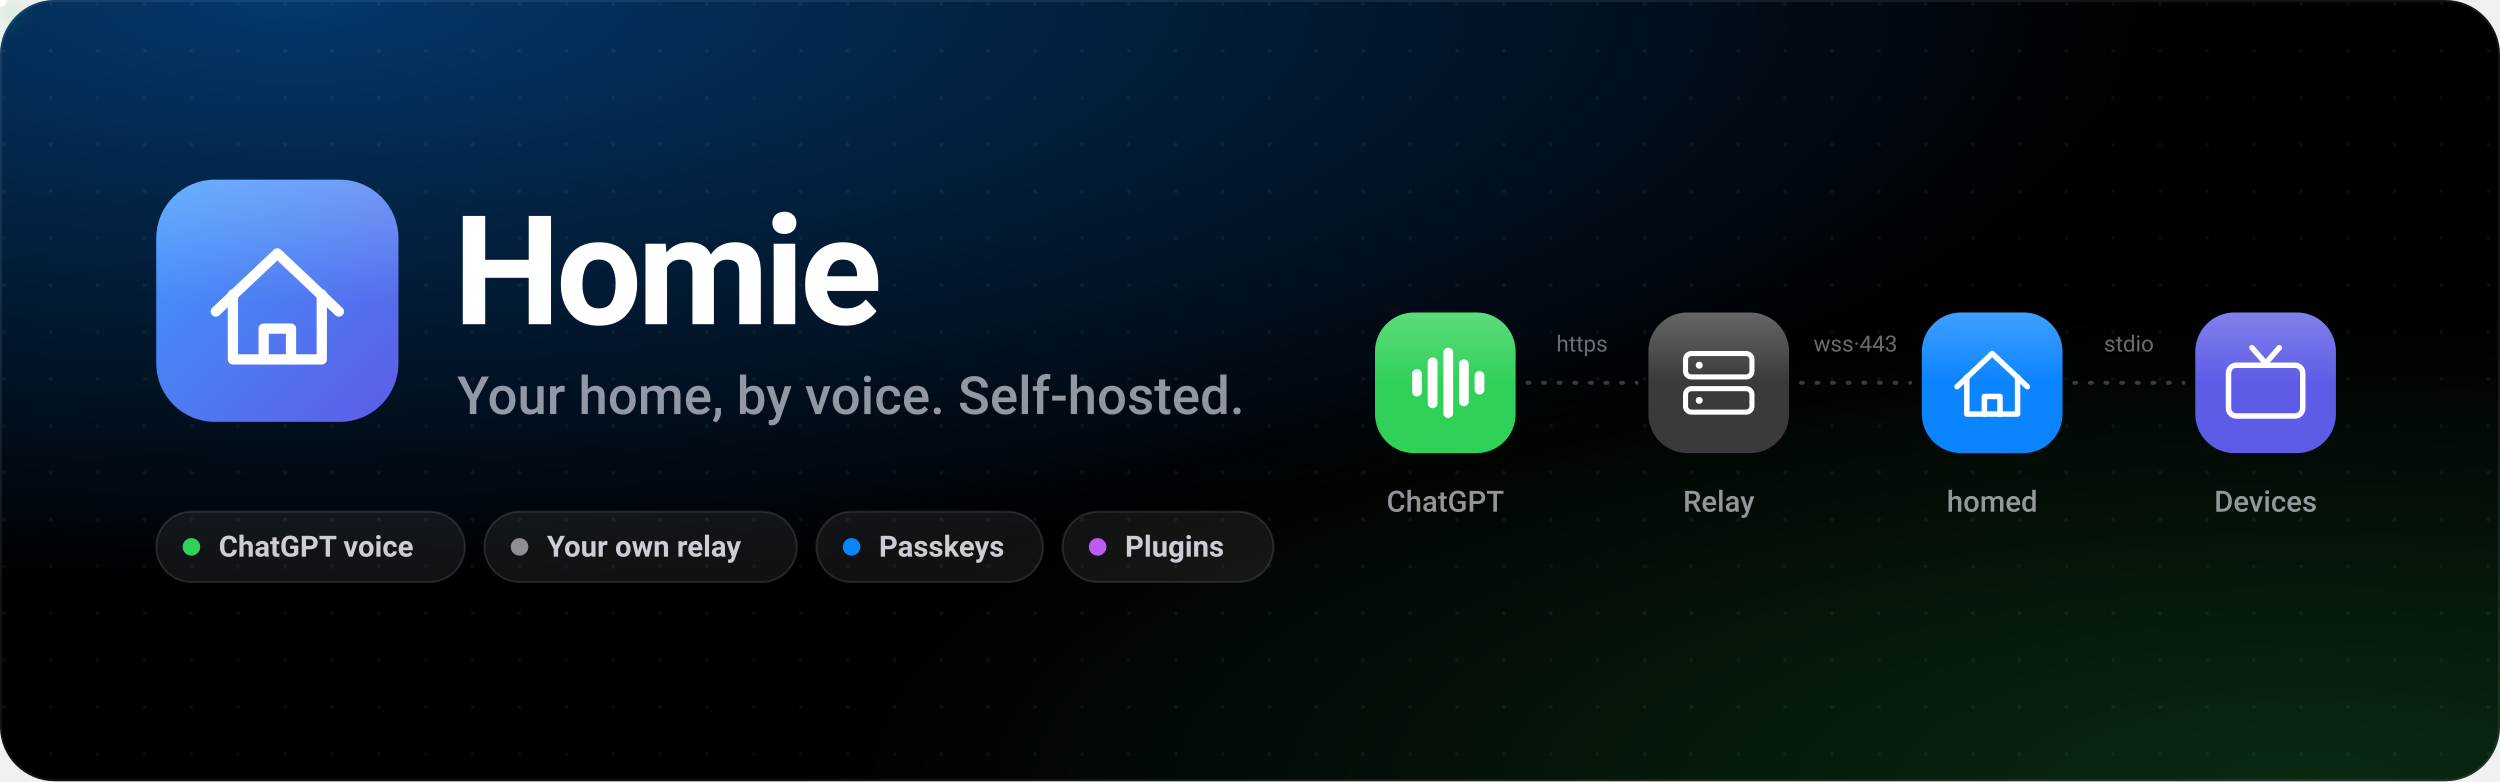
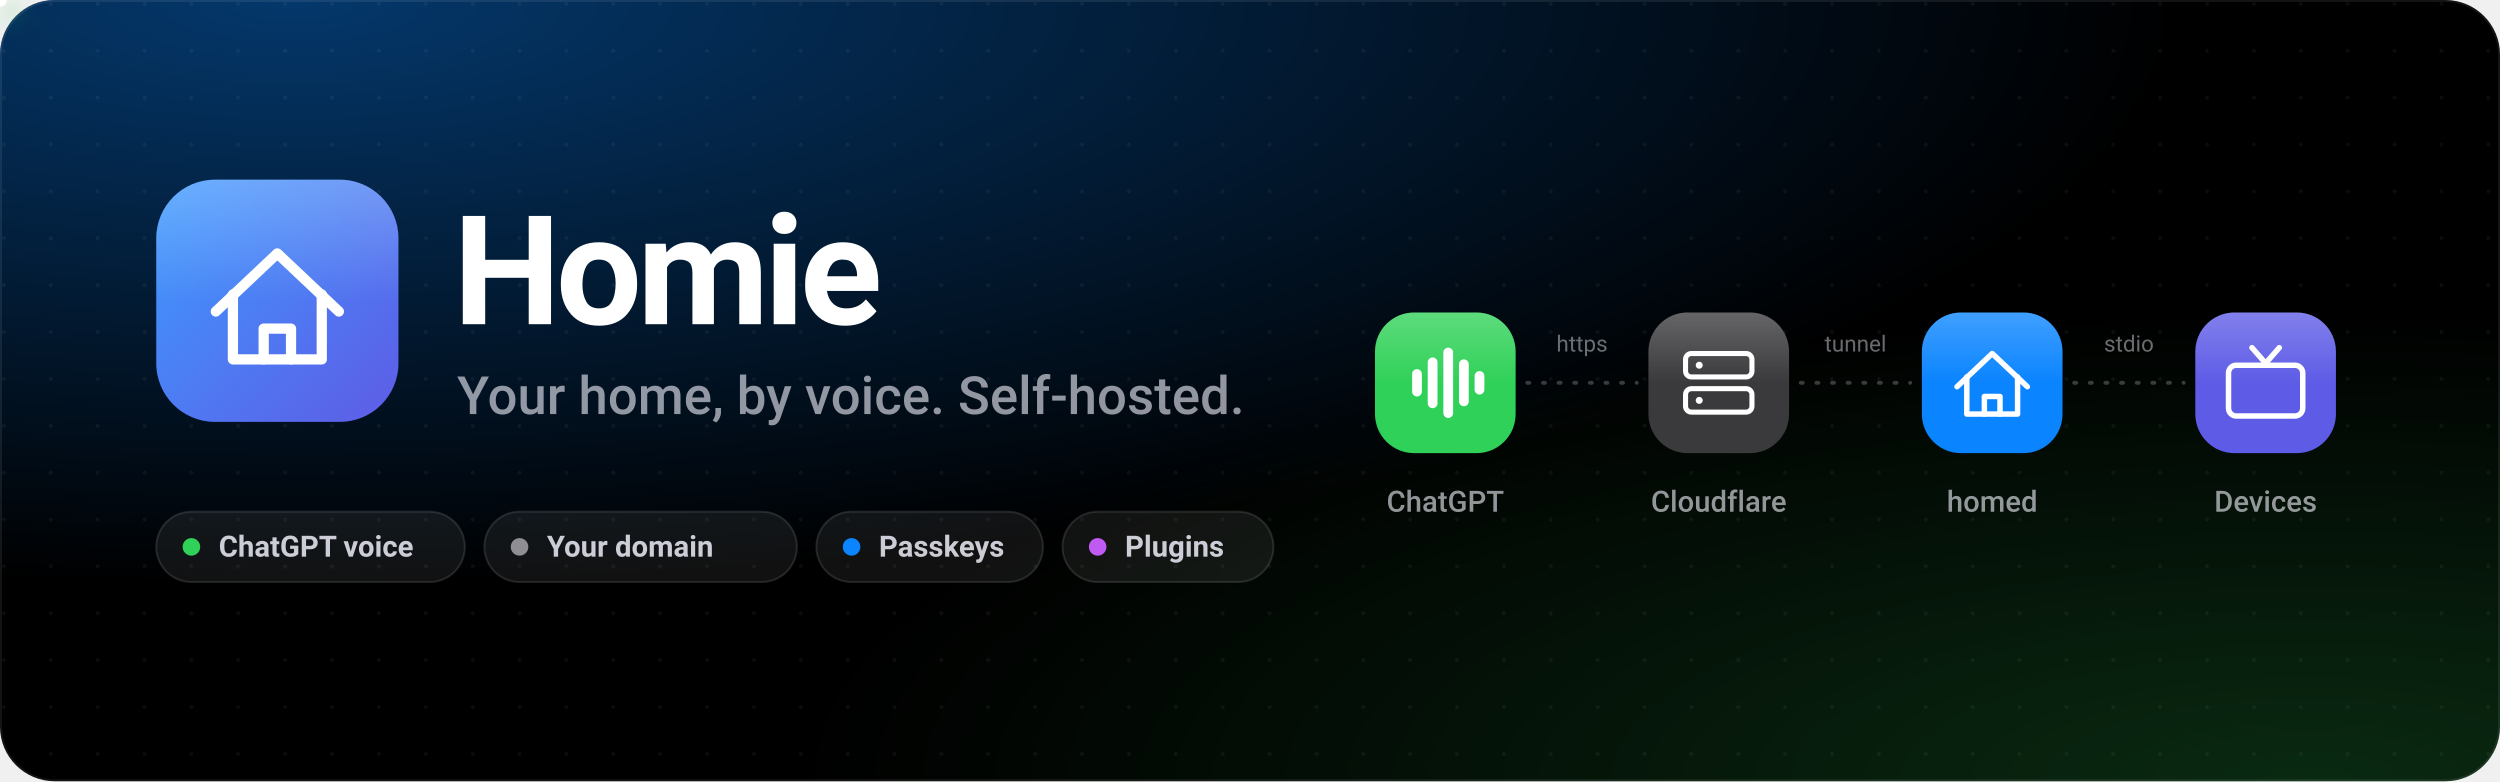
<svg xmlns="http://www.w3.org/2000/svg" width="1280" height="400" viewBox="0 0 1280 400" role="img" aria-labelledby="title desc">
  <defs>
    <radialGradient id="glowBlue" cx="0.12" cy="0" r="0.75">
      <stop offset="0" stop-color="#0A84FF" stop-opacity="0.42" />
      <stop offset="1" stop-color="#0A84FF" stop-opacity="0" />
    </radialGradient>
    <radialGradient id="glowGreen" cx="0.92" cy="1" r="0.6">
      <stop offset="0" stop-color="#30D158" stop-opacity="0.20" />
      <stop offset="1" stop-color="#30D158" stop-opacity="0" />
    </radialGradient>
    <linearGradient id="icon" x1="0" y1="0" x2="1" y2="1">
      <stop offset="0" stop-color="#3D9BFF" />
      <stop offset="1" stop-color="#5E5CE6" />
    </linearGradient>
    <linearGradient id="sheen" x1="0" y1="0" x2="0" y2="1">
      <stop offset="0" stop-color="#FFFFFF" stop-opacity="0.22" />
      <stop offset="0.5" stop-color="#FFFFFF" stop-opacity="0" />
    </linearGradient>
    <pattern id="dots" width="24" height="24" patternUnits="userSpaceOnUse">
      <circle cx="2" cy="2" r="1" fill="#FFFFFF" fill-opacity="0.05" />
    </pattern>
    <filter id="soft" x="-50%" y="-50%" width="200%" height="200%">
      <feGaussianBlur stdDeviation="6" />
    </filter>
    <clipPath id="frame">
      <rect width="1280" height="400" rx="28" />
    </clipPath>
  </defs>
  <style>
    text { font-family: -apple-system, BlinkMacSystemFont, "SF Pro Display", "Segoe UI", Roboto, "Helvetica Neue", Arial, sans-serif; }
    .mono { font-family: ui-monospace, "SF Mono", SFMono-Regular, Menlo, Consolas, monospace; }
    .bar { transform-box: fill-box; transform-origin: center; animation: talk 1.4s ease-in-out infinite; }
    .b2 { animation-delay: -0.2s; } .b3 { animation-delay: -0.45s; } .b4 { animation-delay: -0.7s; } .b5 { animation-delay: -0.9s; }
    @keyframes talk { 0%, 100% { transform: scaleY(0.45); } 50% { transform: scaleY(1); } }
    @media (prefers-reduced-motion: reduce) { .bar { animation: none; } .pulse { display: none; } }
  </style>
  <g clip-path="url(#frame)">
    <rect width="1280" height="400" fill="#000000" />
    <rect width="1280" height="400" fill="url(#glowBlue)" />
    <rect width="1280" height="400" fill="url(#glowGreen)" />
    <rect width="1280" height="400" fill="url(#dots)" />
  </g>
  <rect x="0.5" y="0.5" width="1279" height="399" rx="27.5" fill="none" stroke="#FFFFFF" stroke-opacity="0.08" />
  <g transform="translate(80 92)">
    <rect width="124" height="124" rx="30" fill="url(#icon)" />
    <rect width="124" height="124" rx="30" fill="url(#sheen)" />
    <g transform="translate(62 64) scale(1.75)" fill="none" stroke="#FFFFFF" stroke-width="3" stroke-linecap="round" stroke-linejoin="round">
      <path d="M-18 2 L0 -15 L18 2" />
      <path d="M-13 -3 V16 H13 V-3" />
      <path d="M-4 16 V7 H4 V16" />
    </g>
  </g>
  <text x="232" y="166" font-size="78" font-weight="700" letter-spacing="-2.5" fill="#FFFFFF">Homie</text>
  <text x="234" y="212" font-size="27" font-weight="500" fill="#EBEBF5" fill-opacity="0.62">Your home, by voice. Self-hosted.</text>
  <g font-size="15" font-weight="600" fill="#EBEBF5" fill-opacity="0.86">
    <g transform="translate(80 262)">
      <rect width="158" height="36" rx="18" fill="#FFFFFF" fill-opacity="0.07" stroke="#FFFFFF" stroke-opacity="0.12" />
      <circle cx="18" cy="18" r="4.5" fill="#30D158" fill-opacity="1" />
      <text x="32" y="23">ChatGPT voice</text>
    </g>
    <g transform="translate(248 262)">
      <rect width="160" height="36" rx="18" fill="#FFFFFF" fill-opacity="0.07" stroke="#FFFFFF" stroke-opacity="0.12" />
      <circle cx="18" cy="18" r="4.5" fill="#8E8E93" fill-opacity="1" />
-       <text x="32" y="23">Your own relay</text>
+       <text x="32" y="23">Your domain</text>
    </g>
    <g transform="translate(418 262)">
      <rect width="116" height="36" rx="18" fill="#FFFFFF" fill-opacity="0.07" stroke="#FFFFFF" stroke-opacity="0.12" />
      <circle cx="18" cy="18" r="4.5" fill="#0A84FF" fill-opacity="1" />
      <text x="32" y="23">Passkeys</text>
    </g>
    <g transform="translate(544 262)">
      <rect width="108" height="36" rx="18" fill="#FFFFFF" fill-opacity="0.07" stroke="#FFFFFF" stroke-opacity="0.12" />
      <circle cx="18" cy="18" r="4.5" fill="#BF5AF2" fill-opacity="1" />
      <text x="32" y="23">Plugins</text>
    </g>
  </g>
  <g stroke="#FFFFFF" stroke-opacity="0.22" stroke-width="2" stroke-linecap="round" stroke-dasharray="1 7" fill="none">
    <path d="M782 196 H838" />
    <path d="M922 196 H978" />
    <path d="M1062 196 H1118" />
  </g>
  <g class="mono" font-size="11.5" fill="#EBEBF5" fill-opacity="0.45" text-anchor="middle">
    <text x="810" y="180">https</text>
-     <text x="950" y="180">wss·443</text>
+     <text x="950" y="180">tunnel</text>
    <text x="1090" y="180">stdio</text>
  </g>
  <circle class="pulse" r="9" fill="#30D158" fill-opacity="0.55" filter="url(#soft)">
    <animateMotion dur="3.2s" repeatCount="indefinite" path="M776 196 H1124" keyPoints="0;1;1" keyTimes="0;0.8;1" calcMode="linear" />
    <animate attributeName="opacity" dur="3.2s" repeatCount="indefinite" values="0;1;1;0;0" keyTimes="0;0.08;0.72;0.8;1" />
  </circle>
  <circle class="pulse" r="3.5" fill="#FFFFFF">
    <animateMotion dur="3.2s" repeatCount="indefinite" path="M776 196 H1124" keyPoints="0;1;1" keyTimes="0;0.8;1" calcMode="linear" />
    <animate attributeName="opacity" dur="3.2s" repeatCount="indefinite" values="0;1;1;0;0" keyTimes="0;0.08;0.72;0.8;1" />
  </circle>
  <g transform="translate(740 196)">
    <rect x="-36" y="-36" width="72" height="72" rx="20" fill="#30D158" />
    <rect x="-36" y="-36" width="72" height="72" rx="20" fill="url(#sheen)" />
    <g fill="#FFFFFF">
      <rect class="bar b1" x="-17" y="-7" width="5" height="14" rx="2.5" />
      <rect class="bar b2" x="-9" y="-13" width="5" height="26" rx="2.5" />
      <rect class="bar b3" x="-1" y="-18" width="5" height="36" rx="2.5" />
      <rect class="bar b4" x="7" y="-12" width="5" height="24" rx="2.5" />
      <rect class="bar b5" x="15" y="-6" width="5" height="12" rx="2.5" />
    </g>
  </g>
  <g transform="translate(880 196)">
    <rect x="-36" y="-36" width="72" height="72" rx="20" fill="#3A3A3C" />
    <rect x="-36" y="-36" width="72" height="72" rx="20" fill="url(#sheen)" />
    <g fill="none" stroke="#FFFFFF" stroke-width="2.6" stroke-linejoin="round">
      <rect x="-17" y="-15" width="34" height="12" rx="3" />
      <rect x="-17" y="3" width="34" height="12" rx="3" />
    </g>
    <circle cx="-10" cy="-9" r="1.8" fill="#FFFFFF" />
    <circle cx="-10" cy="9" r="1.8" fill="#FFFFFF" />
  </g>
  <g transform="translate(1020 196)">
    <rect x="-36" y="-36" width="72" height="72" rx="20" fill="#0A84FF" />
    <rect x="-36" y="-36" width="72" height="72" rx="20" fill="url(#sheen)" />
    <g fill="none" stroke="#FFFFFF" stroke-width="2.8" stroke-linecap="round" stroke-linejoin="round">
      <path d="M-18 2 L0 -15 L18 2" />
      <path d="M-13 -3 V16 H13 V-3" />
      <path d="M-4 16 V7 H4 V16" />
    </g>
  </g>
  <g transform="translate(1160 196)">
    <rect x="-36" y="-36" width="72" height="72" rx="20" fill="#5E5CE6" />
    <rect x="-36" y="-36" width="72" height="72" rx="20" fill="url(#sheen)" />
    <g fill="none" stroke="#FFFFFF" stroke-width="2.8" stroke-linecap="round" stroke-linejoin="round">
      <rect x="-19" y="-9" width="38" height="26" rx="4" />
      <path d="M-7 -18 L0 -10 L7 -18" />
    </g>
  </g>
  <g font-size="15" font-weight="500" fill="#EBEBF5" fill-opacity="0.62" text-anchor="middle">
    <text x="740" y="262">ChatGPT</text>
-     <text x="880" y="262">Relay</text>
+     <text x="880" y="262">Cloudflare</text>
    <text x="1020" y="262">homed</text>
    <text x="1160" y="262">Devices</text>
  </g>
</svg>
